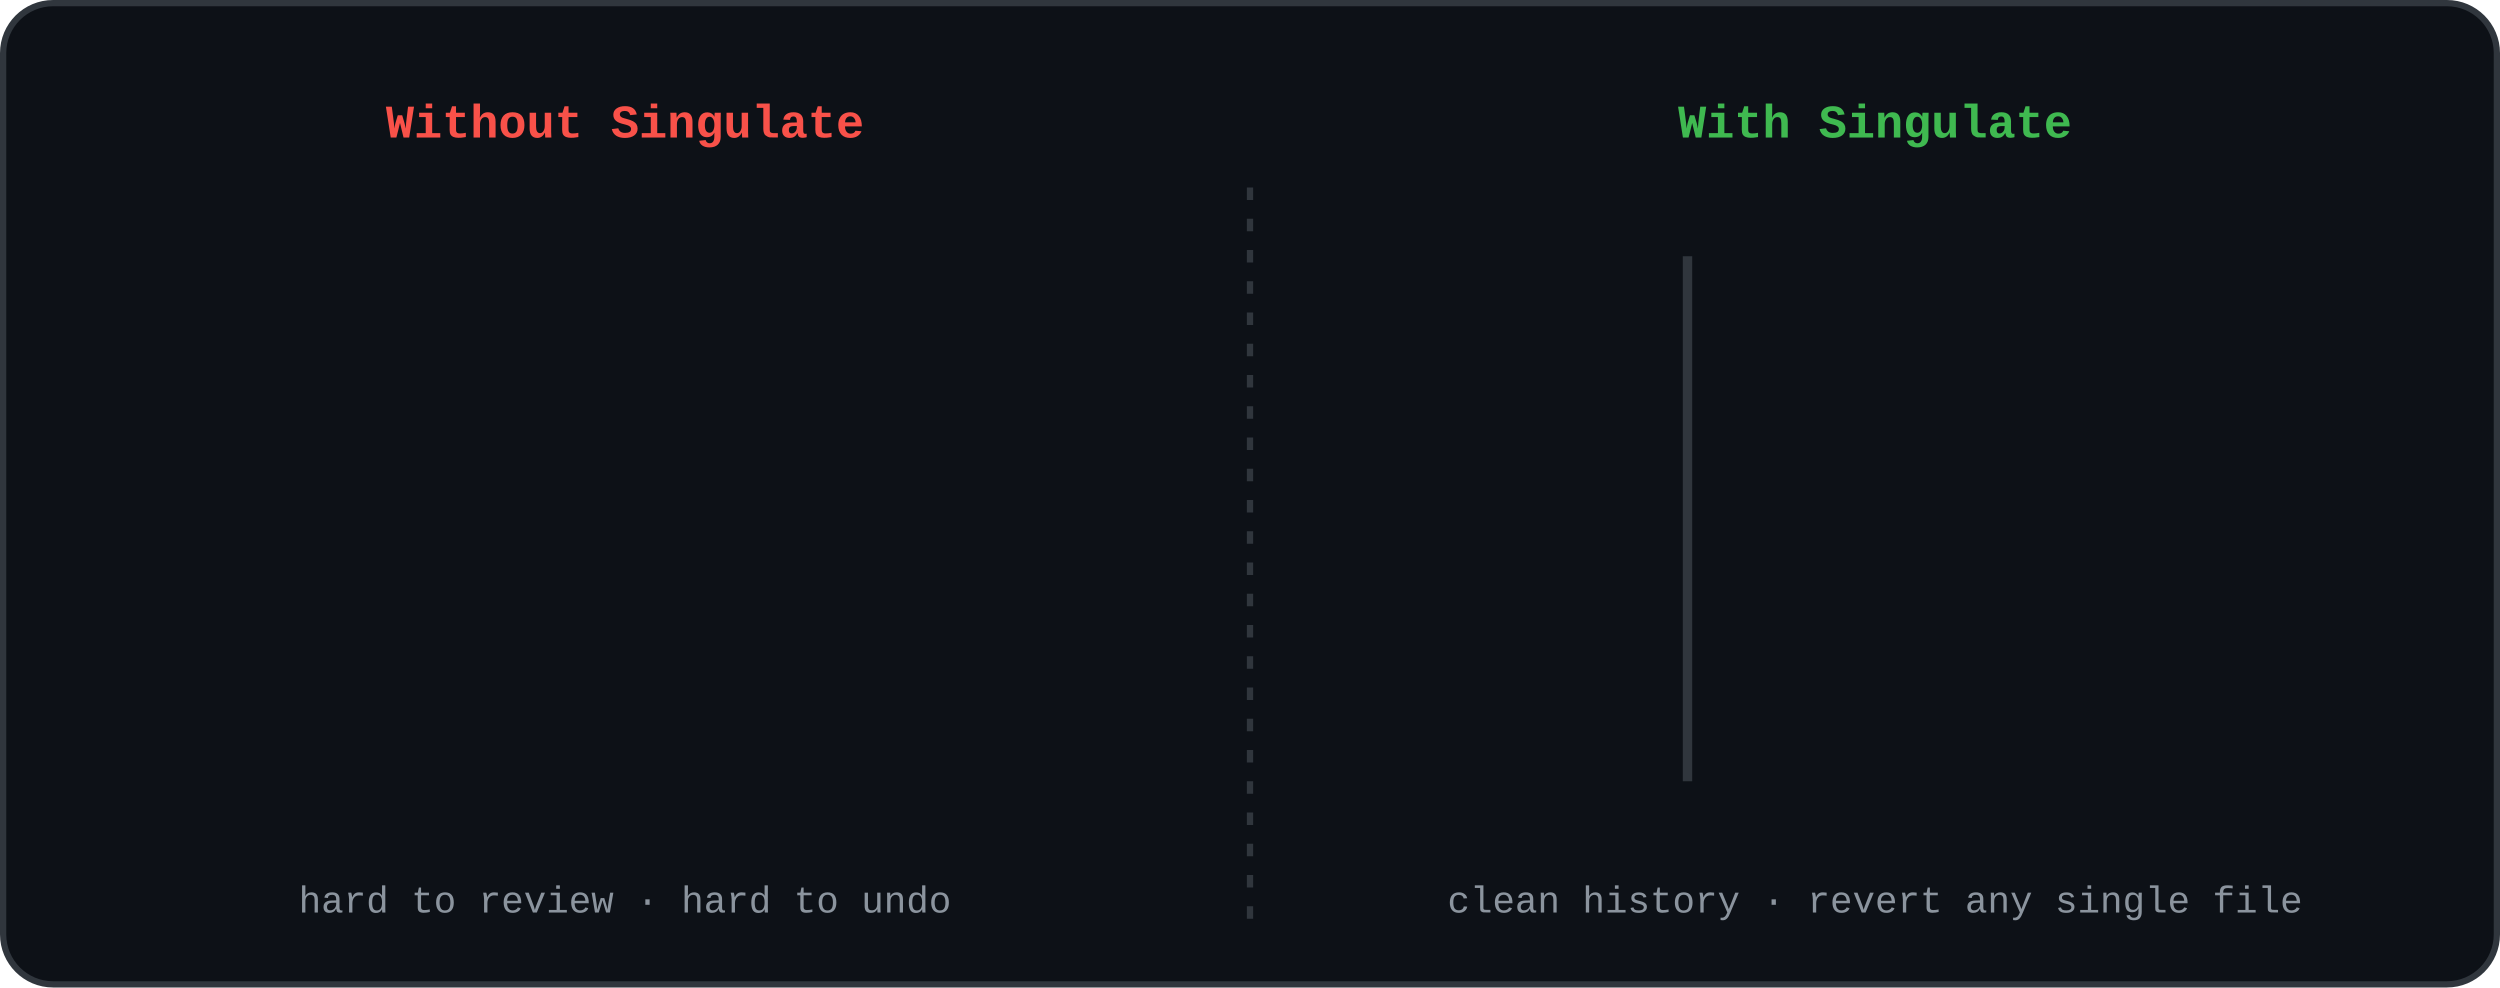
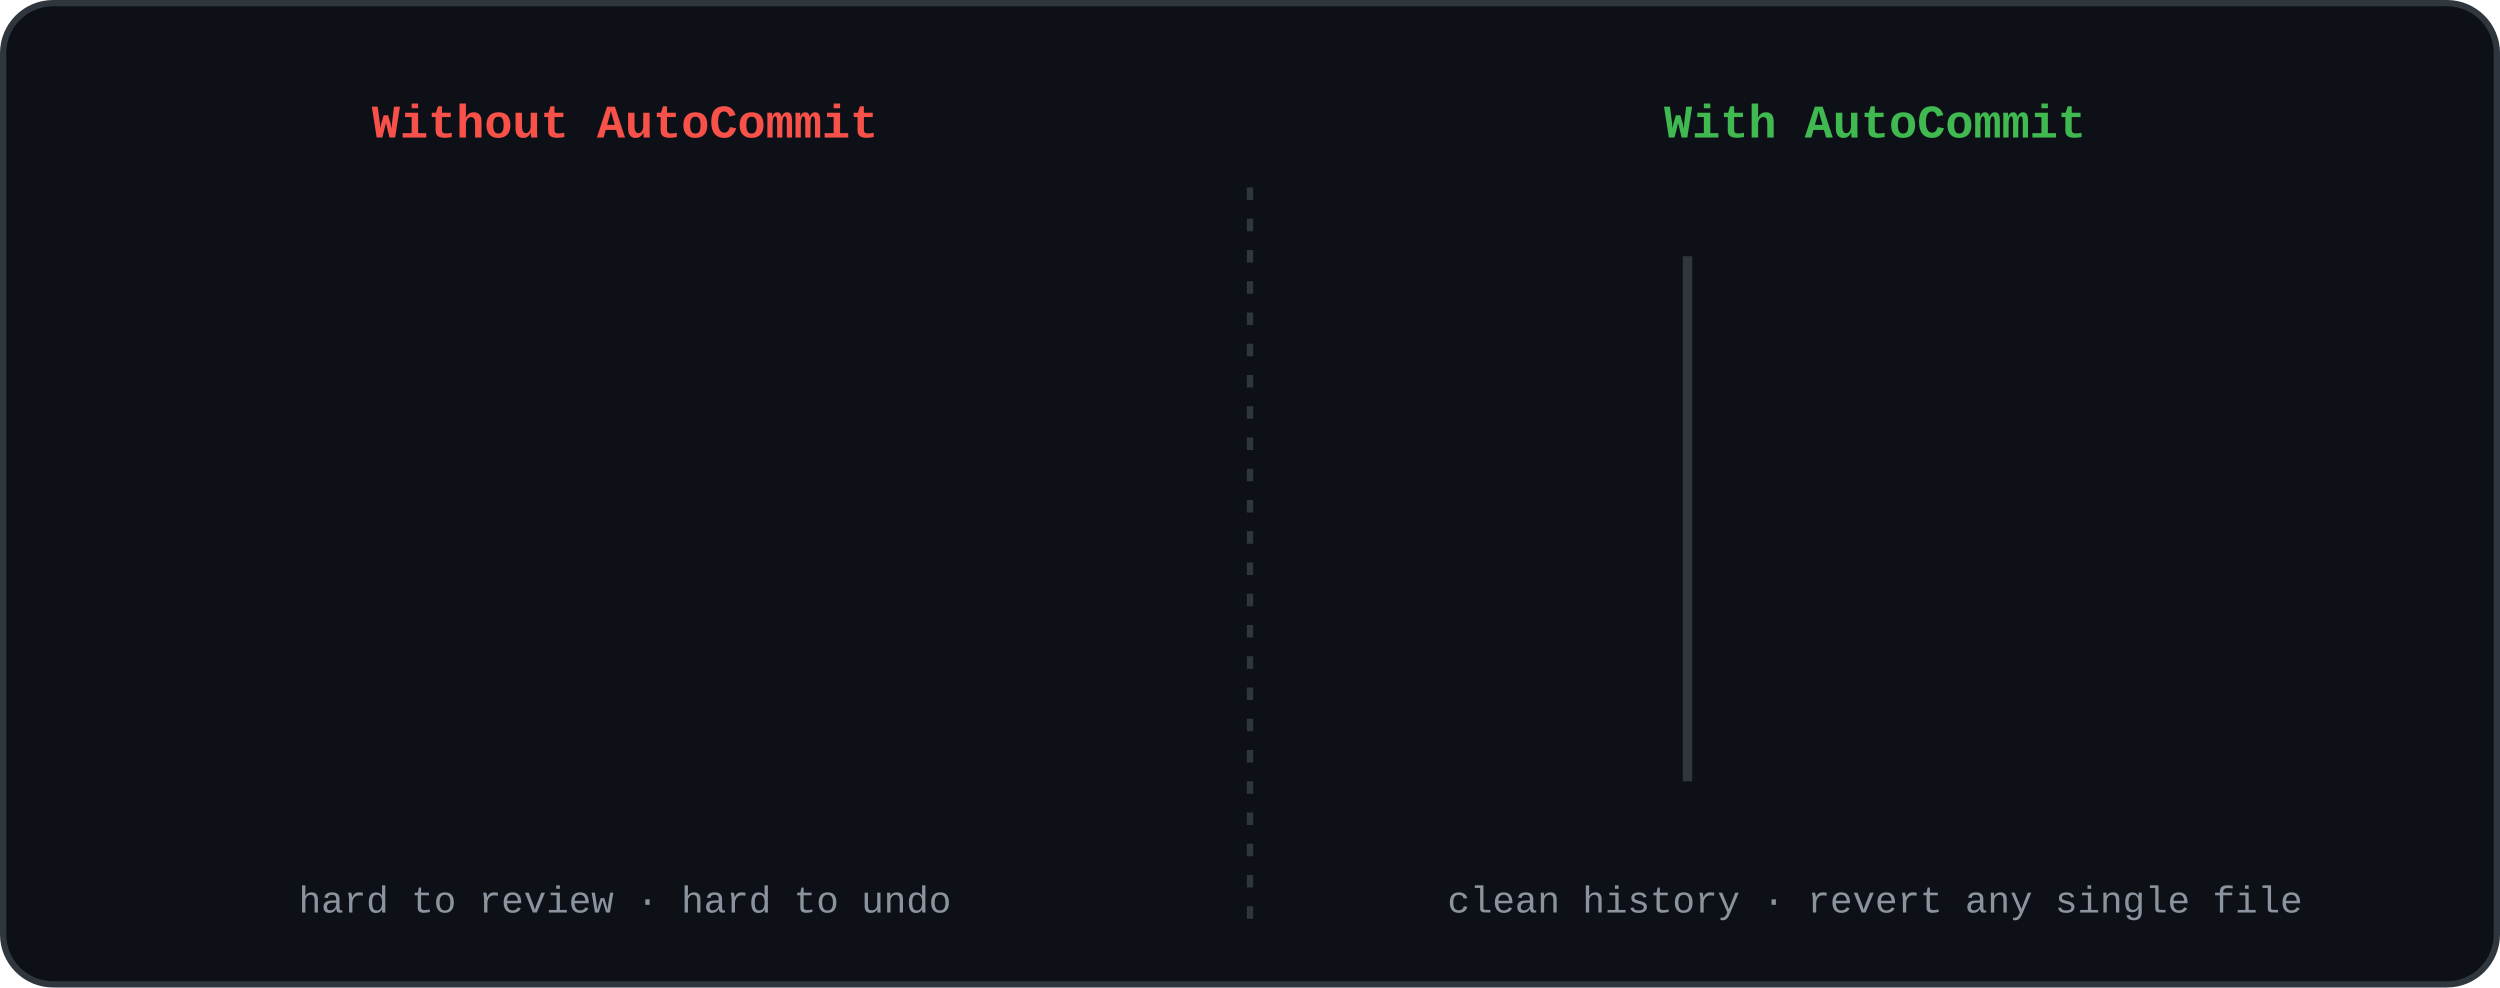
<svg xmlns="http://www.w3.org/2000/svg" viewBox="0 0 800 316" width="800" height="316" role="img" aria-label="Before and after: one big commit versus one commit per file">
  <style>text{font-family: 'SF Mono', Menlo, Consolas, 'Liberation Mono', 'DejaVu Sans Mono', monospace;}
@keyframes a0{0%,4.0%{opacity:0;transform:translateX(-14px)}7.0%,92%{opacity:1;transform:none}97%,100%{opacity:0}}.a0{opacity:0;animation:a0 10.0s infinite}
@keyframes a1{0%,7.5%{opacity:0;transform:translateX(-14px)}10.5%,92%{opacity:1;transform:none}97%,100%{opacity:0}}.a1{opacity:0;animation:a1 10.0s infinite}
@keyframes a2{0%,11.0%{opacity:0;transform:translateX(-14px)}14.0%,92%{opacity:1;transform:none}97%,100%{opacity:0}}.a2{opacity:0;animation:a2 10.0s infinite}
@keyframes a3{0%,14.5%{opacity:0;transform:translateX(-14px)}17.5%,92%{opacity:1;transform:none}97%,100%{opacity:0}}.a3{opacity:0;animation:a3 10.0s infinite}
@keyframes a4{0%,18.0%{opacity:0;transform:translateX(-14px)}21.0%,92%{opacity:1;transform:none}97%,100%{opacity:0}}.a4{opacity:0;animation:a4 10.0s infinite}
@keyframes bigpop{0%,22%{opacity:0;transform:scale(0)}28%{opacity:1;transform:scale(1.2)}32%,92%{opacity:1;transform:scale(1)}97%,100%{opacity:0}}.big{opacity:0;transform-box:fill-box;transform-origin:center;animation:bigpop 10.0s infinite}
@keyframes r0{0%,34.0%{opacity:0;transform:scale(0)}36.5%{opacity:1;transform:scale(1.25)}38.5%,92%{opacity:1;transform:scale(1)}97%,100%{opacity:0}}.r0{opacity:0;transform-box:fill-box;transform-origin:center;animation:r0 10.0s infinite}
@keyframes r1{0%,41.0%{opacity:0;transform:scale(0)}43.5%{opacity:1;transform:scale(1.25)}45.5%,92%{opacity:1;transform:scale(1)}97%,100%{opacity:0}}.r1{opacity:0;transform-box:fill-box;transform-origin:center;animation:r1 10.0s infinite}
@keyframes r2{0%,48.0%{opacity:0;transform:scale(0)}50.5%{opacity:1;transform:scale(1.25)}52.5%,92%{opacity:1;transform:scale(1)}97%,100%{opacity:0}}.r2{opacity:0;transform-box:fill-box;transform-origin:center;animation:r2 10.0s infinite}
@keyframes r3{0%,55.0%{opacity:0;transform:scale(0)}57.5%{opacity:1;transform:scale(1.25)}59.5%,92%{opacity:1;transform:scale(1)}97%,100%{opacity:0}}.r3{opacity:0;transform-box:fill-box;transform-origin:center;animation:r3 10.0s infinite}
@keyframes r4{0%,62.0%{opacity:0;transform:scale(0)}64.5%{opacity:1;transform:scale(1.25)}66.5%,92%{opacity:1;transform:scale(1)}97%,100%{opacity:0}}.r4{opacity:0;transform-box:fill-box;transform-origin:center;animation:r4 10.0s infinite}
@media (prefers-reduced-motion: reduce){[class]{animation:none!important;opacity:1!important;transform:none!important}}
</style>
  <rect x="1" y="1" width="798" height="314" rx="16" fill="#0d1117" stroke="#30363d" stroke-width="2" />
-   <text x="200" y="44" text-anchor="middle" font-size="15" font-weight="700" fill="#f85149">Without Singulate</text>
-   <text x="600" y="44" text-anchor="middle" font-size="15" font-weight="700" fill="#3fb950">With Singulate</text>
+   <text x="200" y="44" text-anchor="middle" font-size="15" font-weight="700" fill="#f85149">Without AutoCommit</text>
+   <text x="600" y="44" text-anchor="middle" font-size="15" font-weight="700" fill="#3fb950">With AutoCommit</text>
  <line x1="400" y1="60" x2="400" y2="300" stroke="#30363d" stroke-width="2" stroke-dasharray="4 6" />
  <g class="a0">
    <rect x="24" y="70" width="112" height="28" rx="6" fill="#161b22" stroke="#3fb950" stroke-width="1.8" />
    <text x="80" y="88" text-anchor="middle" font-size="12" fill="#e6edf3">README.md</text>
    <path d="M140 84 L246 178" stroke="#8b949e" stroke-width="1.5" fill="none" opacity=".6" />
  </g>
  <g class="a1">
    <rect x="24" y="112" width="112" height="28" rx="6" fill="#161b22" stroke="#d29922" stroke-width="1.8" />
    <text x="80" y="130" text-anchor="middle" font-size="12" fill="#e6edf3">app.py</text>
    <path d="M140 126 L246 178" stroke="#8b949e" stroke-width="1.5" fill="none" opacity=".6" />
  </g>
  <g class="a2">
    <rect x="24" y="154" width="112" height="28" rx="6" fill="#161b22" stroke="#39c5cf" stroke-width="1.8" />
    <text x="80" y="172" text-anchor="middle" font-size="12" fill="#e6edf3">style.css</text>
    <path d="M140 168 L246 178" stroke="#8b949e" stroke-width="1.5" fill="none" opacity=".6" />
  </g>
  <g class="a3">
    <rect x="24" y="196" width="112" height="28" rx="6" fill="#161b22" stroke="#a371f7" stroke-width="1.8" />
    <text x="80" y="214" text-anchor="middle" font-size="12" fill="#e6edf3">utils.js</text>
    <path d="M140 210 L246 178" stroke="#8b949e" stroke-width="1.5" fill="none" opacity=".6" />
  </g>
  <g class="a4">
    <rect x="24" y="238" width="112" height="28" rx="6" fill="#161b22" stroke="#58a6ff" stroke-width="1.8" />
    <text x="80" y="256" text-anchor="middle" font-size="12" fill="#e6edf3">test_app.py</text>
    <path d="M140 252 L246 178" stroke="#8b949e" stroke-width="1.5" fill="none" opacity=".6" />
  </g>
  <circle class="big" cx="268" cy="178" r="26" fill="#f85149" />
  <g class="big">
    <text x="268" y="238" text-anchor="middle" font-size="13" fill="#e6edf3">"update"</text>
    <text x="268" y="256" text-anchor="middle" font-size="11" fill="#8b949e">1 commit · 5 files</text>
  </g>
  <line x1="540" y1="82" x2="540" y2="250" stroke="#30363d" stroke-width="3" />
  <g class="r0">
    <circle cx="540" cy="84" r="9" fill="#3fb950" />
    <text x="562" y="89" font-size="13" fill="#e6edf3">updated README.md</text>
  </g>
  <g class="r1">
    <circle cx="540" cy="126" r="9" fill="#d29922" />
    <text x="562" y="131" font-size="13" fill="#e6edf3">updated app.py</text>
  </g>
  <g class="r2">
    <circle cx="540" cy="168" r="9" fill="#39c5cf" />
    <text x="562" y="173" font-size="13" fill="#e6edf3">updated style.css</text>
  </g>
  <g class="r3">
    <circle cx="540" cy="210" r="9" fill="#a371f7" />
    <text x="562" y="215" font-size="13" fill="#e6edf3">updated utils.js</text>
  </g>
  <g class="r4">
    <circle cx="540" cy="252" r="9" fill="#58a6ff" />
    <text x="562" y="257" font-size="13" fill="#e6edf3">updated test_app.py</text>
  </g>
  <text x="200" y="292" text-anchor="middle" font-size="12" fill="#8b949e">hard to review · hard to undo</text>
  <text x="600" y="292" text-anchor="middle" font-size="12" fill="#8b949e">clean history · revert any single file</text>
</svg>
